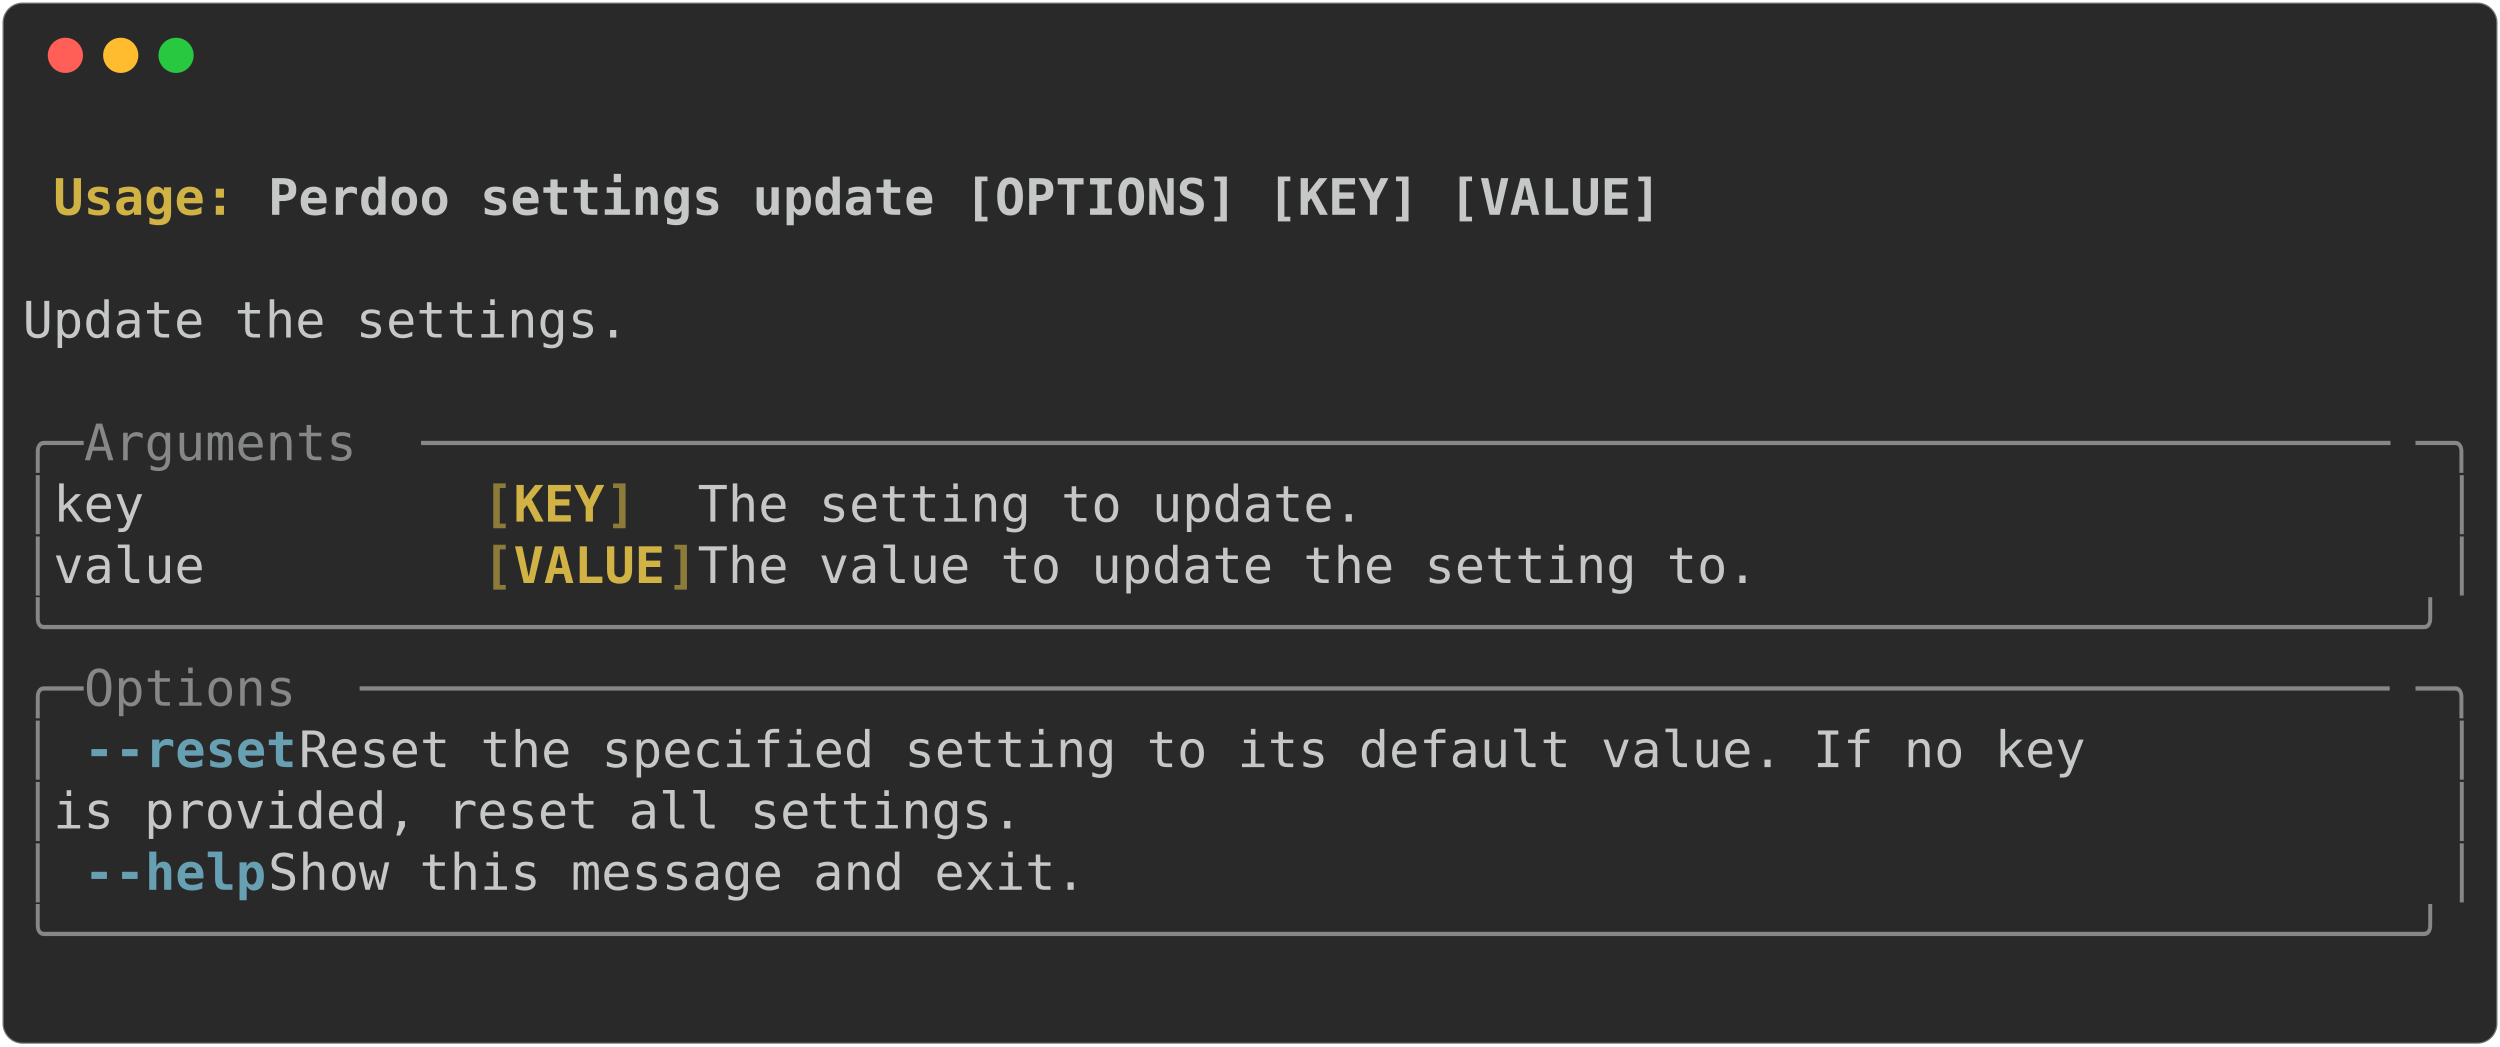
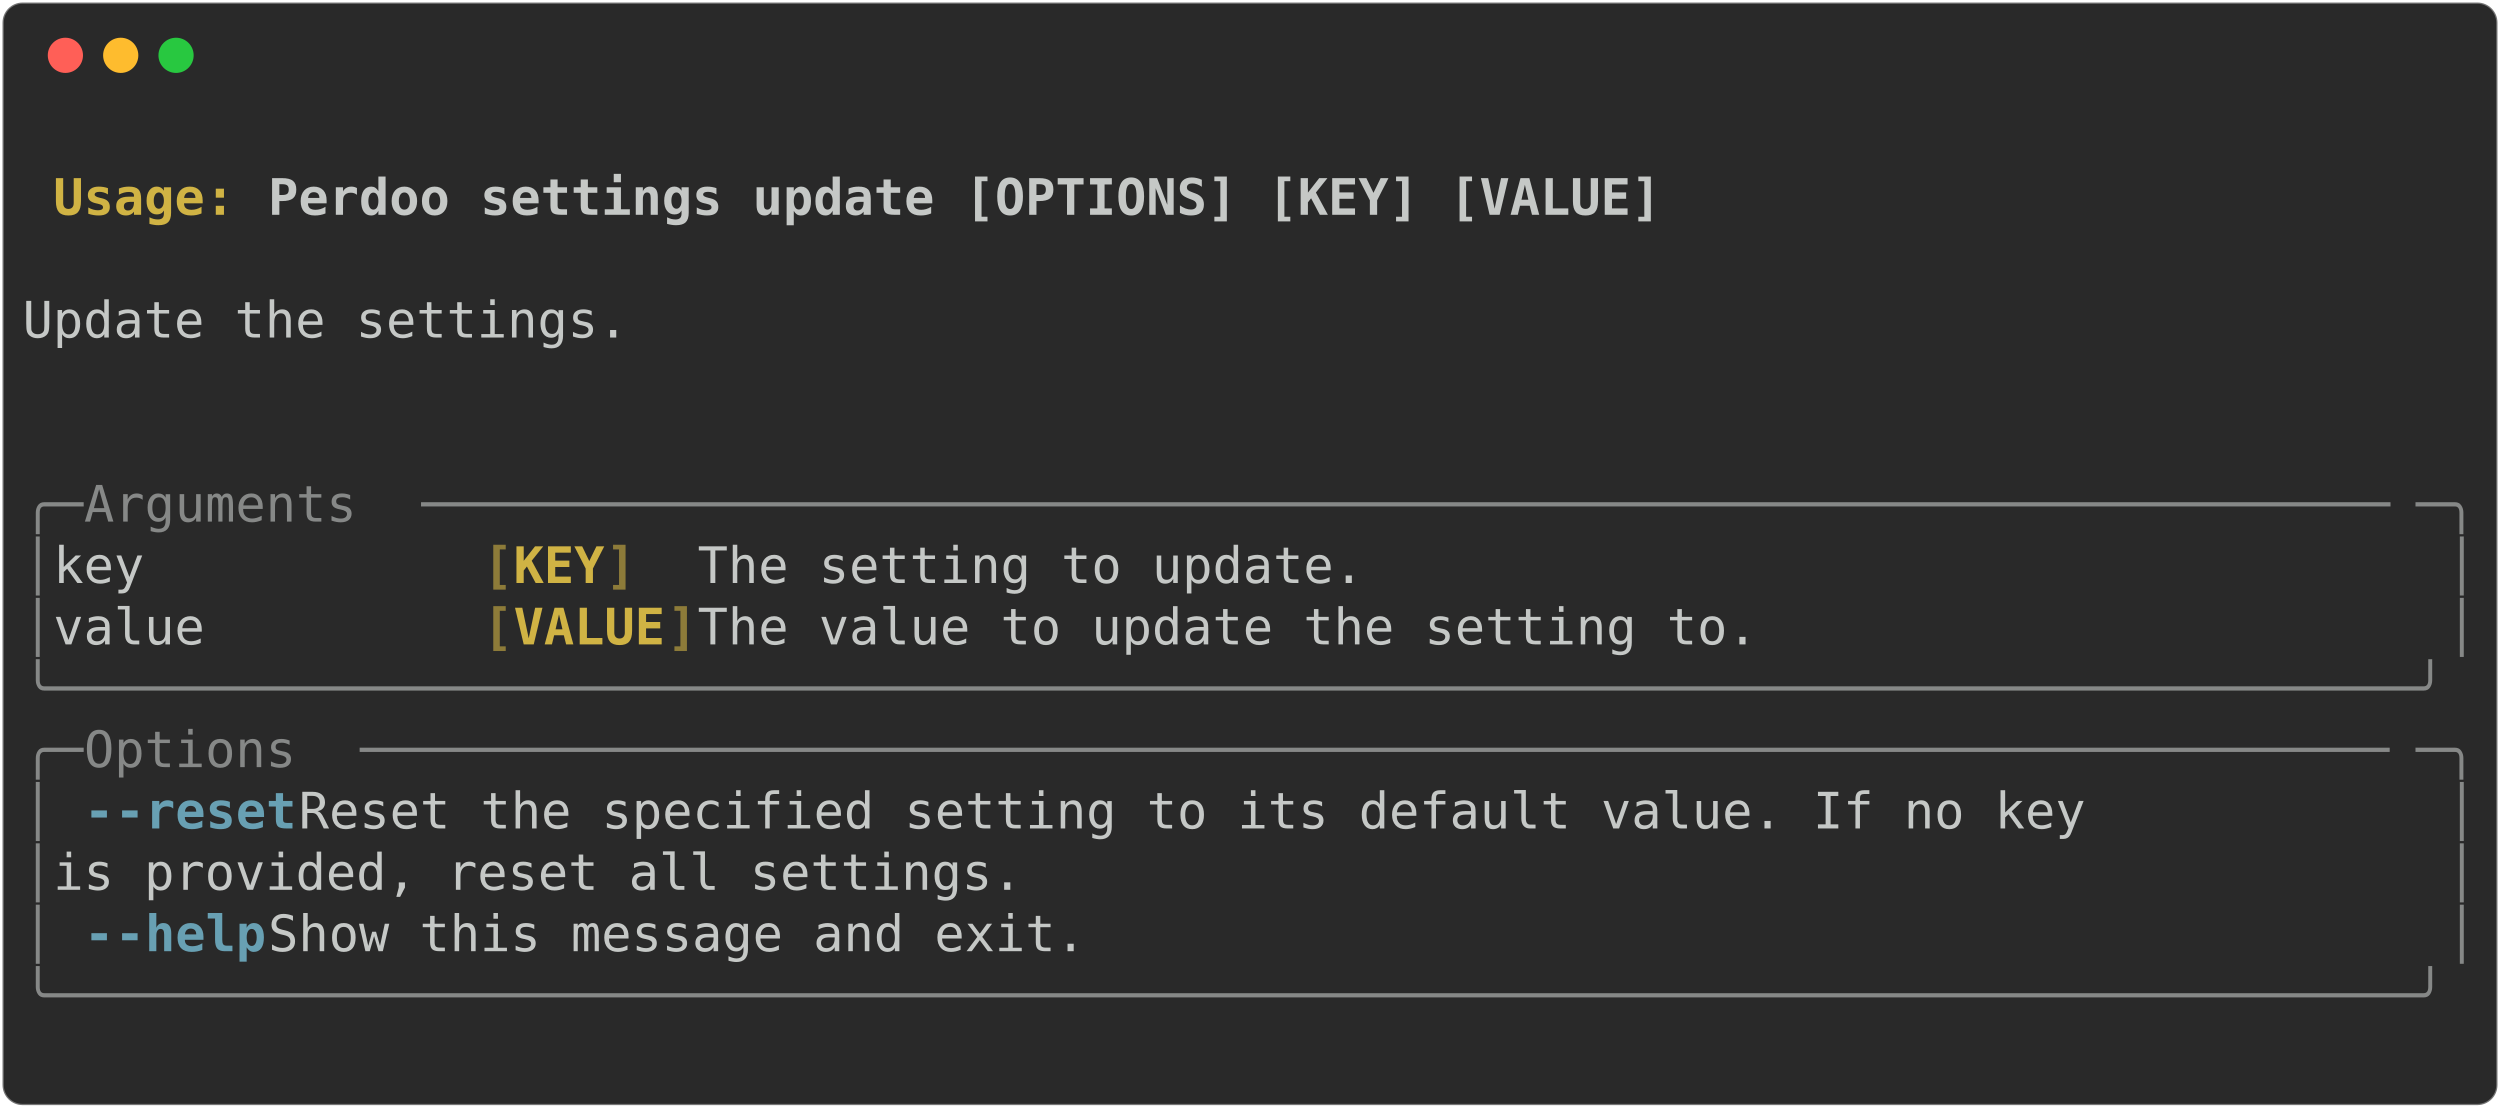
- <svg xmlns="http://www.w3.org/2000/svg" class="rich-terminal" viewBox="0 0 994 416.0">
+ <svg xmlns="http://www.w3.org/2000/svg" class="rich-terminal" viewBox="0 0 994 440.4">
  <style>

    @font-face {
        font-family: "Fira Code";
        src: local("FiraCode-Regular"),
                url("https://cdnjs.cloudflare.com/ajax/libs/firacode/6.2.0/woff2/FiraCode-Regular.woff2") format("woff2"),
                url("https://cdnjs.cloudflare.com/ajax/libs/firacode/6.2.0/woff/FiraCode-Regular.woff") format("woff");
        font-style: normal;
        font-weight: 400;
    }
    @font-face {
        font-family: "Fira Code";
        src: local("FiraCode-Bold"),
                url("https://cdnjs.cloudflare.com/ajax/libs/firacode/6.2.0/woff2/FiraCode-Bold.woff2") format("woff2"),
                url("https://cdnjs.cloudflare.com/ajax/libs/firacode/6.2.0/woff/FiraCode-Bold.woff") format("woff");
        font-style: bold;
        font-weight: 700;
    }

-     .terminal-3488601323-matrix {
+     .terminal-1130292889-matrix {
        font-family: Fira Code, monospace;
        font-size: 20px;
        line-height: 24.4px;
        font-variant-east-asian: full-width;
    }

-     .terminal-3488601323-title {
+     .terminal-1130292889-title {
        font-size: 18px;
        font-weight: bold;
        font-family: arial;
    }

-     .terminal-3488601323-r1 { fill: #c5c8c6;font-weight: bold }
- .terminal-3488601323-r2 { fill: #c5c8c6 }
- .terminal-3488601323-r3 { fill: #d0b344;font-weight: bold }
- .terminal-3488601323-r4 { fill: #868887 }
- .terminal-3488601323-r5 { fill: #8d7b39;font-weight: bold }
- .terminal-3488601323-r6 { fill: #68a0b3;font-weight: bold }
+     .terminal-1130292889-r1 { fill: #c5c8c6;font-weight: bold }
+ .terminal-1130292889-r2 { fill: #c5c8c6 }
+ .terminal-1130292889-r3 { fill: #d0b344;font-weight: bold }
+ .terminal-1130292889-r4 { fill: #868887 }
+ .terminal-1130292889-r5 { fill: #8d7b39;font-weight: bold }
+ .terminal-1130292889-r6 { fill: #68a0b3;font-weight: bold }
    </style>
  <defs>
-     <clipPath id="terminal-3488601323-clip-terminal">
-       <rect x="0" y="0" width="975.0" height="365.0" />
+     <clipPath id="terminal-1130292889-clip-terminal">
+       <rect x="0" y="0" width="975.0" height="389.4" />
    </clipPath>
-     <clipPath id="terminal-3488601323-line-0">
+     <clipPath id="terminal-1130292889-line-0">
      <rect x="0" y="1.5" width="976" height="24.65" />
    </clipPath>
-     <clipPath id="terminal-3488601323-line-1">
+     <clipPath id="terminal-1130292889-line-1">
      <rect x="0" y="25.9" width="976" height="24.65" />
    </clipPath>
-     <clipPath id="terminal-3488601323-line-2">
+     <clipPath id="terminal-1130292889-line-2">
      <rect x="0" y="50.3" width="976" height="24.65" />
    </clipPath>
-     <clipPath id="terminal-3488601323-line-3">
+     <clipPath id="terminal-1130292889-line-3">
      <rect x="0" y="74.7" width="976" height="24.65" />
    </clipPath>
-     <clipPath id="terminal-3488601323-line-4">
+     <clipPath id="terminal-1130292889-line-4">
      <rect x="0" y="99.1" width="976" height="24.65" />
    </clipPath>
-     <clipPath id="terminal-3488601323-line-5">
+     <clipPath id="terminal-1130292889-line-5">
      <rect x="0" y="123.5" width="976" height="24.65" />
    </clipPath>
-     <clipPath id="terminal-3488601323-line-6">
+     <clipPath id="terminal-1130292889-line-6">
      <rect x="0" y="147.9" width="976" height="24.65" />
    </clipPath>
-     <clipPath id="terminal-3488601323-line-7">
+     <clipPath id="terminal-1130292889-line-7">
      <rect x="0" y="172.3" width="976" height="24.65" />
    </clipPath>
-     <clipPath id="terminal-3488601323-line-8">
+     <clipPath id="terminal-1130292889-line-8">
      <rect x="0" y="196.7" width="976" height="24.65" />
    </clipPath>
-     <clipPath id="terminal-3488601323-line-9">
+     <clipPath id="terminal-1130292889-line-9">
      <rect x="0" y="221.1" width="976" height="24.65" />
    </clipPath>
-     <clipPath id="terminal-3488601323-line-10">
+     <clipPath id="terminal-1130292889-line-10">
      <rect x="0" y="245.5" width="976" height="24.65" />
    </clipPath>
-     <clipPath id="terminal-3488601323-line-11">
+     <clipPath id="terminal-1130292889-line-11">
      <rect x="0" y="269.9" width="976" height="24.65" />
    </clipPath>
-     <clipPath id="terminal-3488601323-line-12">
+     <clipPath id="terminal-1130292889-line-12">
      <rect x="0" y="294.3" width="976" height="24.65" />
    </clipPath>
-     <clipPath id="terminal-3488601323-line-13">
+     <clipPath id="terminal-1130292889-line-13">
      <rect x="0" y="318.7" width="976" height="24.65" />
    </clipPath>
+     <clipPath id="terminal-1130292889-line-14">
+       <rect x="0" y="343.1" width="976" height="24.65" />
+     </clipPath>
  </defs>
-   <rect fill="#292929" stroke="rgba(255,255,255,0.35)" stroke-width="1" x="1" y="1" width="992" height="414" rx="8" />
+   <rect fill="#292929" stroke="rgba(255,255,255,0.35)" stroke-width="1" x="1" y="1" width="992" height="438.4" rx="8" />
  <g transform="translate(26,22)">
    <circle cx="0" cy="0" r="7" fill="#ff5f57" />
    <circle cx="22" cy="0" r="7" fill="#febc2e" />
    <circle cx="44" cy="0" r="7" fill="#28c840" />
  </g>
-   <g transform="translate(9, 41)" clip-path="url(#terminal-3488601323-clip-terminal)">
-     <g class="terminal-3488601323-matrix">
-       <text class="terminal-3488601323-r2" x="976" y="20" textLength="12.2" clip-path="url(#terminal-3488601323-line-0)">
+   <g transform="translate(9, 41)" clip-path="url(#terminal-1130292889-clip-terminal)">
+     <g class="terminal-1130292889-matrix">
+       <text class="terminal-1130292889-r2" x="976" y="20" textLength="12.2" clip-path="url(#terminal-1130292889-line-0)">
</text>
-       <text class="terminal-3488601323-r3" x="12.2" y="44.4" textLength="85.4" clip-path="url(#terminal-3488601323-line-1)">Usage: </text>
-       <text class="terminal-3488601323-r1" x="97.6" y="44.4" textLength="561.2" clip-path="url(#terminal-3488601323-line-1)">Perdoo settings update [OPTIONS] [KEY] [VALUE]</text>
-       <text class="terminal-3488601323-r2" x="976" y="44.4" textLength="12.2" clip-path="url(#terminal-3488601323-line-1)">
+       <text class="terminal-1130292889-r3" x="12.2" y="44.4" textLength="85.4" clip-path="url(#terminal-1130292889-line-1)">Usage: </text>
+       <text class="terminal-1130292889-r1" x="97.6" y="44.4" textLength="561.2" clip-path="url(#terminal-1130292889-line-1)">Perdoo settings update [OPTIONS] [KEY] [VALUE]</text>
+       <text class="terminal-1130292889-r2" x="976" y="44.4" textLength="12.2" clip-path="url(#terminal-1130292889-line-1)">
</text>
-       <text class="terminal-3488601323-r2" x="976" y="68.8" textLength="12.2" clip-path="url(#terminal-3488601323-line-2)">
+       <text class="terminal-1130292889-r2" x="976" y="68.8" textLength="12.2" clip-path="url(#terminal-1130292889-line-2)">
</text>
-       <text class="terminal-3488601323-r2" x="0" y="93.2" textLength="976" clip-path="url(#terminal-3488601323-line-3)"> Update the settings.                                                           </text>
-       <text class="terminal-3488601323-r2" x="976" y="93.2" textLength="12.2" clip-path="url(#terminal-3488601323-line-3)">
+       <text class="terminal-1130292889-r2" x="0" y="93.2" textLength="976" clip-path="url(#terminal-1130292889-line-3)"> Update the settings.                                                           </text>
+       <text class="terminal-1130292889-r2" x="976" y="93.2" textLength="12.2" clip-path="url(#terminal-1130292889-line-3)">
</text>
-       <text class="terminal-3488601323-r2" x="976" y="117.6" textLength="12.2" clip-path="url(#terminal-3488601323-line-4)">
+       <text class="terminal-1130292889-r2" x="976" y="117.6" textLength="12.2" clip-path="url(#terminal-1130292889-line-4)">
</text>
-       <text class="terminal-3488601323-r4" x="0" y="142" textLength="24.4" clip-path="url(#terminal-3488601323-line-5)">╭─</text>
-       <text class="terminal-3488601323-r4" x="24.4" y="142" textLength="134.2" clip-path="url(#terminal-3488601323-line-5)"> Arguments </text>
-       <text class="terminal-3488601323-r4" x="158.6" y="142" textLength="793" clip-path="url(#terminal-3488601323-line-5)">─────────────────────────────────────────────────────────────────</text>
-       <text class="terminal-3488601323-r4" x="951.6" y="142" textLength="24.4" clip-path="url(#terminal-3488601323-line-5)">─╮</text>
-       <text class="terminal-3488601323-r2" x="976" y="142" textLength="12.2" clip-path="url(#terminal-3488601323-line-5)">
+       <text class="terminal-1130292889-r2" x="976" y="142" textLength="12.2" clip-path="url(#terminal-1130292889-line-5)">
</text>
-       <text class="terminal-3488601323-r4" x="0" y="166.4" textLength="12.2" clip-path="url(#terminal-3488601323-line-6)">│</text>
-       <text class="terminal-3488601323-r2" x="12.2" y="166.4" textLength="170.8" clip-path="url(#terminal-3488601323-line-6)">   key        </text>
-       <text class="terminal-3488601323-r5" x="183" y="166.4" textLength="12.2" clip-path="url(#terminal-3488601323-line-6)">[</text>
-       <text class="terminal-3488601323-r3" x="195.2" y="166.4" textLength="36.6" clip-path="url(#terminal-3488601323-line-6)">KEY</text>
-       <text class="terminal-3488601323-r5" x="231.8" y="166.4" textLength="12.2" clip-path="url(#terminal-3488601323-line-6)">]</text>
-       <text class="terminal-3488601323-r2" x="268.4" y="166.4" textLength="695.4" clip-path="url(#terminal-3488601323-line-6)">  The setting to update.                                 </text>
-       <text class="terminal-3488601323-r4" x="963.8" y="166.4" textLength="12.2" clip-path="url(#terminal-3488601323-line-6)">│</text>
-       <text class="terminal-3488601323-r2" x="976" y="166.4" textLength="12.2" clip-path="url(#terminal-3488601323-line-6)">
+       <text class="terminal-1130292889-r4" x="0" y="166.4" textLength="24.4" clip-path="url(#terminal-1130292889-line-6)">╭─</text>
+       <text class="terminal-1130292889-r4" x="24.4" y="166.4" textLength="134.2" clip-path="url(#terminal-1130292889-line-6)"> Arguments </text>
+       <text class="terminal-1130292889-r4" x="158.6" y="166.4" textLength="793" clip-path="url(#terminal-1130292889-line-6)">─────────────────────────────────────────────────────────────────</text>
+       <text class="terminal-1130292889-r4" x="951.6" y="166.4" textLength="24.4" clip-path="url(#terminal-1130292889-line-6)">─╮</text>
+       <text class="terminal-1130292889-r2" x="976" y="166.4" textLength="12.2" clip-path="url(#terminal-1130292889-line-6)">
</text>
-       <text class="terminal-3488601323-r4" x="0" y="190.8" textLength="12.2" clip-path="url(#terminal-3488601323-line-7)">│</text>
-       <text class="terminal-3488601323-r2" x="12.2" y="190.8" textLength="170.8" clip-path="url(#terminal-3488601323-line-7)">   value      </text>
-       <text class="terminal-3488601323-r5" x="183" y="190.8" textLength="12.2" clip-path="url(#terminal-3488601323-line-7)">[</text>
-       <text class="terminal-3488601323-r3" x="195.2" y="190.8" textLength="61" clip-path="url(#terminal-3488601323-line-7)">VALUE</text>
-       <text class="terminal-3488601323-r5" x="256.2" y="190.8" textLength="12.2" clip-path="url(#terminal-3488601323-line-7)">]</text>
-       <text class="terminal-3488601323-r2" x="268.4" y="190.8" textLength="695.4" clip-path="url(#terminal-3488601323-line-7)">  The value to update the setting to.                    </text>
-       <text class="terminal-3488601323-r4" x="963.8" y="190.8" textLength="12.2" clip-path="url(#terminal-3488601323-line-7)">│</text>
-       <text class="terminal-3488601323-r2" x="976" y="190.8" textLength="12.2" clip-path="url(#terminal-3488601323-line-7)">
+       <text class="terminal-1130292889-r4" x="0" y="190.8" textLength="12.2" clip-path="url(#terminal-1130292889-line-7)">│</text>
+       <text class="terminal-1130292889-r2" x="12.2" y="190.8" textLength="170.8" clip-path="url(#terminal-1130292889-line-7)">   key        </text>
+       <text class="terminal-1130292889-r5" x="183" y="190.8" textLength="12.2" clip-path="url(#terminal-1130292889-line-7)">[</text>
+       <text class="terminal-1130292889-r3" x="195.2" y="190.8" textLength="36.6" clip-path="url(#terminal-1130292889-line-7)">KEY</text>
+       <text class="terminal-1130292889-r5" x="231.8" y="190.8" textLength="12.2" clip-path="url(#terminal-1130292889-line-7)">]</text>
+       <text class="terminal-1130292889-r2" x="268.4" y="190.8" textLength="695.4" clip-path="url(#terminal-1130292889-line-7)">  The setting to update.                                 </text>
+       <text class="terminal-1130292889-r4" x="963.8" y="190.8" textLength="12.2" clip-path="url(#terminal-1130292889-line-7)">│</text>
+       <text class="terminal-1130292889-r2" x="976" y="190.8" textLength="12.2" clip-path="url(#terminal-1130292889-line-7)">
</text>
-       <text class="terminal-3488601323-r4" x="0" y="215.2" textLength="976" clip-path="url(#terminal-3488601323-line-8)">╰──────────────────────────────────────────────────────────────────────────────╯</text>
-       <text class="terminal-3488601323-r2" x="976" y="215.2" textLength="12.2" clip-path="url(#terminal-3488601323-line-8)">
+       <text class="terminal-1130292889-r4" x="0" y="215.2" textLength="12.2" clip-path="url(#terminal-1130292889-line-8)">│</text>
+       <text class="terminal-1130292889-r2" x="12.2" y="215.2" textLength="170.8" clip-path="url(#terminal-1130292889-line-8)">   value      </text>
+       <text class="terminal-1130292889-r5" x="183" y="215.2" textLength="12.2" clip-path="url(#terminal-1130292889-line-8)">[</text>
+       <text class="terminal-1130292889-r3" x="195.2" y="215.2" textLength="61" clip-path="url(#terminal-1130292889-line-8)">VALUE</text>
+       <text class="terminal-1130292889-r5" x="256.2" y="215.2" textLength="12.2" clip-path="url(#terminal-1130292889-line-8)">]</text>
+       <text class="terminal-1130292889-r2" x="268.4" y="215.2" textLength="695.4" clip-path="url(#terminal-1130292889-line-8)">  The value to update the setting to.                    </text>
+       <text class="terminal-1130292889-r4" x="963.8" y="215.2" textLength="12.2" clip-path="url(#terminal-1130292889-line-8)">│</text>
+       <text class="terminal-1130292889-r2" x="976" y="215.2" textLength="12.2" clip-path="url(#terminal-1130292889-line-8)">
</text>
-       <text class="terminal-3488601323-r4" x="0" y="239.6" textLength="24.4" clip-path="url(#terminal-3488601323-line-9)">╭─</text>
-       <text class="terminal-3488601323-r4" x="24.4" y="239.6" textLength="109.8" clip-path="url(#terminal-3488601323-line-9)"> Options </text>
-       <text class="terminal-3488601323-r4" x="134.2" y="239.6" textLength="817.4" clip-path="url(#terminal-3488601323-line-9)">───────────────────────────────────────────────────────────────────</text>
-       <text class="terminal-3488601323-r4" x="951.6" y="239.6" textLength="24.4" clip-path="url(#terminal-3488601323-line-9)">─╮</text>
-       <text class="terminal-3488601323-r2" x="976" y="239.6" textLength="12.2" clip-path="url(#terminal-3488601323-line-9)">
+       <text class="terminal-1130292889-r4" x="0" y="239.6" textLength="976" clip-path="url(#terminal-1130292889-line-9)">╰──────────────────────────────────────────────────────────────────────────────╯</text>
+       <text class="terminal-1130292889-r2" x="976" y="239.6" textLength="12.2" clip-path="url(#terminal-1130292889-line-9)">
</text>
-       <text class="terminal-3488601323-r4" x="0" y="264" textLength="12.2" clip-path="url(#terminal-3488601323-line-10)">│</text>
-       <text class="terminal-3488601323-r6" x="24.4" y="264" textLength="12.2" clip-path="url(#terminal-3488601323-line-10)">-</text>
-       <text class="terminal-3488601323-r6" x="36.6" y="264" textLength="73.2" clip-path="url(#terminal-3488601323-line-10)">-reset</text>
-       <text class="terminal-3488601323-r2" x="109.8" y="264" textLength="854" clip-path="url(#terminal-3488601323-line-10)">          Reset the specified setting to its default value. If no key </text>
-       <text class="terminal-3488601323-r4" x="963.8" y="264" textLength="12.2" clip-path="url(#terminal-3488601323-line-10)">│</text>
-       <text class="terminal-3488601323-r2" x="976" y="264" textLength="12.2" clip-path="url(#terminal-3488601323-line-10)">
+       <text class="terminal-1130292889-r4" x="0" y="264" textLength="24.4" clip-path="url(#terminal-1130292889-line-10)">╭─</text>
+       <text class="terminal-1130292889-r4" x="24.4" y="264" textLength="109.8" clip-path="url(#terminal-1130292889-line-10)"> Options </text>
+       <text class="terminal-1130292889-r4" x="134.2" y="264" textLength="817.4" clip-path="url(#terminal-1130292889-line-10)">───────────────────────────────────────────────────────────────────</text>
+       <text class="terminal-1130292889-r4" x="951.6" y="264" textLength="24.4" clip-path="url(#terminal-1130292889-line-10)">─╮</text>
+       <text class="terminal-1130292889-r2" x="976" y="264" textLength="12.2" clip-path="url(#terminal-1130292889-line-10)">
</text>
-       <text class="terminal-3488601323-r4" x="0" y="288.4" textLength="12.2" clip-path="url(#terminal-3488601323-line-11)">│</text>
-       <text class="terminal-3488601323-r2" x="12.2" y="288.4" textLength="951.6" clip-path="url(#terminal-3488601323-line-11)">                  is provided, reset all settings.                            </text>
-       <text class="terminal-3488601323-r4" x="963.8" y="288.4" textLength="12.2" clip-path="url(#terminal-3488601323-line-11)">│</text>
-       <text class="terminal-3488601323-r2" x="976" y="288.4" textLength="12.2" clip-path="url(#terminal-3488601323-line-11)">
+       <text class="terminal-1130292889-r4" x="0" y="288.4" textLength="12.2" clip-path="url(#terminal-1130292889-line-11)">│</text>
+       <text class="terminal-1130292889-r6" x="24.4" y="288.4" textLength="12.2" clip-path="url(#terminal-1130292889-line-11)">-</text>
+       <text class="terminal-1130292889-r6" x="36.6" y="288.4" textLength="73.2" clip-path="url(#terminal-1130292889-line-11)">-reset</text>
+       <text class="terminal-1130292889-r2" x="109.8" y="288.4" textLength="854" clip-path="url(#terminal-1130292889-line-11)">          Reset the specified setting to its default value. If no key </text>
+       <text class="terminal-1130292889-r4" x="963.8" y="288.4" textLength="12.2" clip-path="url(#terminal-1130292889-line-11)">│</text>
+       <text class="terminal-1130292889-r2" x="976" y="288.4" textLength="12.2" clip-path="url(#terminal-1130292889-line-11)">
</text>
-       <text class="terminal-3488601323-r4" x="0" y="312.8" textLength="12.2" clip-path="url(#terminal-3488601323-line-12)">│</text>
-       <text class="terminal-3488601323-r6" x="24.4" y="312.8" textLength="12.2" clip-path="url(#terminal-3488601323-line-12)">-</text>
-       <text class="terminal-3488601323-r6" x="36.6" y="312.8" textLength="61" clip-path="url(#terminal-3488601323-line-12)">-help</text>
-       <text class="terminal-3488601323-r2" x="97.6" y="312.8" textLength="866.2" clip-path="url(#terminal-3488601323-line-12)">           Show this message and exit.                                 </text>
-       <text class="terminal-3488601323-r4" x="963.8" y="312.8" textLength="12.2" clip-path="url(#terminal-3488601323-line-12)">│</text>
-       <text class="terminal-3488601323-r2" x="976" y="312.8" textLength="12.2" clip-path="url(#terminal-3488601323-line-12)">
+       <text class="terminal-1130292889-r4" x="0" y="312.8" textLength="12.2" clip-path="url(#terminal-1130292889-line-12)">│</text>
+       <text class="terminal-1130292889-r2" x="12.2" y="312.8" textLength="951.6" clip-path="url(#terminal-1130292889-line-12)">                  is provided, reset all settings.                            </text>
+       <text class="terminal-1130292889-r4" x="963.8" y="312.8" textLength="12.2" clip-path="url(#terminal-1130292889-line-12)">│</text>
+       <text class="terminal-1130292889-r2" x="976" y="312.8" textLength="12.2" clip-path="url(#terminal-1130292889-line-12)">
</text>
-       <text class="terminal-3488601323-r4" x="0" y="337.2" textLength="976" clip-path="url(#terminal-3488601323-line-13)">╰──────────────────────────────────────────────────────────────────────────────╯</text>
-       <text class="terminal-3488601323-r2" x="976" y="337.2" textLength="12.2" clip-path="url(#terminal-3488601323-line-13)">
+       <text class="terminal-1130292889-r4" x="0" y="337.2" textLength="12.2" clip-path="url(#terminal-1130292889-line-13)">│</text>
+       <text class="terminal-1130292889-r6" x="24.4" y="337.2" textLength="12.2" clip-path="url(#terminal-1130292889-line-13)">-</text>
+       <text class="terminal-1130292889-r6" x="36.6" y="337.2" textLength="61" clip-path="url(#terminal-1130292889-line-13)">-help</text>
+       <text class="terminal-1130292889-r2" x="97.6" y="337.2" textLength="866.2" clip-path="url(#terminal-1130292889-line-13)">           Show this message and exit.                                 </text>
+       <text class="terminal-1130292889-r4" x="963.8" y="337.2" textLength="12.2" clip-path="url(#terminal-1130292889-line-13)">│</text>
+       <text class="terminal-1130292889-r2" x="976" y="337.2" textLength="12.2" clip-path="url(#terminal-1130292889-line-13)">
</text>
-       <text class="terminal-3488601323-r2" x="976" y="361.6" textLength="12.2" clip-path="url(#terminal-3488601323-line-14)">
+       <text class="terminal-1130292889-r4" x="0" y="361.6" textLength="976" clip-path="url(#terminal-1130292889-line-14)">╰──────────────────────────────────────────────────────────────────────────────╯</text>
+       <text class="terminal-1130292889-r2" x="976" y="361.6" textLength="12.2" clip-path="url(#terminal-1130292889-line-14)">
+ </text>
+       <text class="terminal-1130292889-r2" x="976" y="386" textLength="12.2" clip-path="url(#terminal-1130292889-line-15)">
</text>
    </g>
  </g>
</svg>
